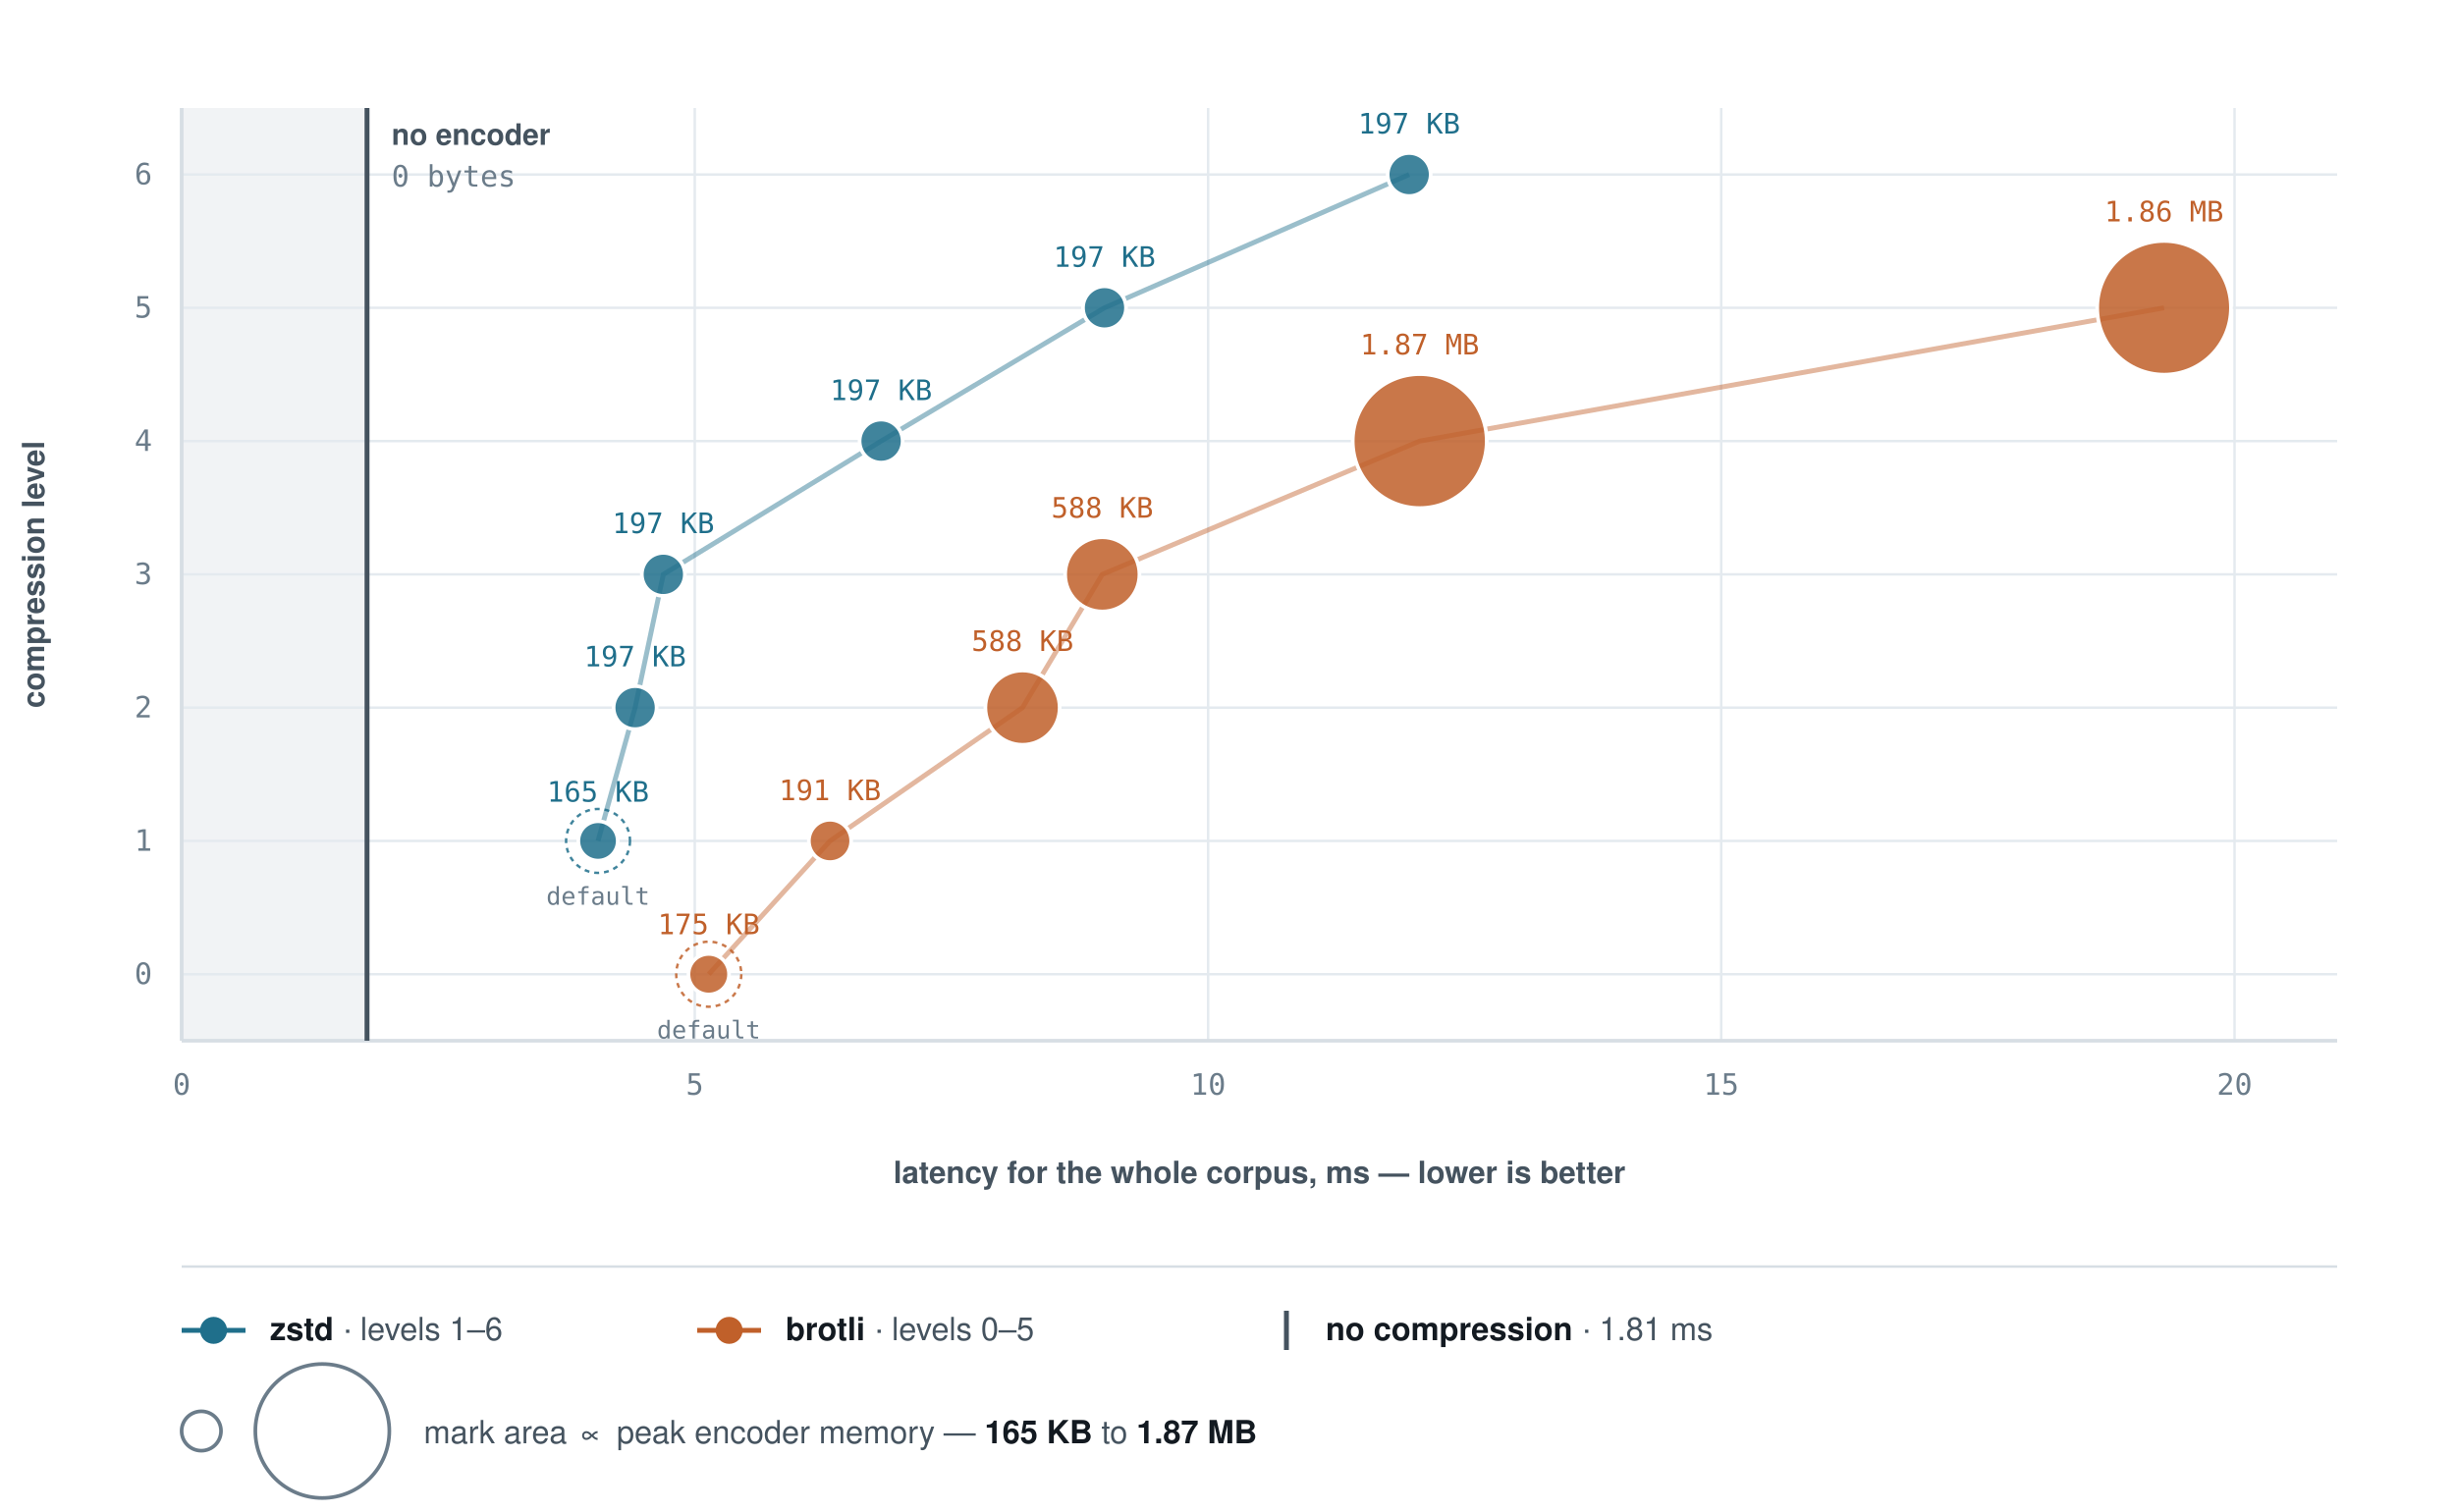
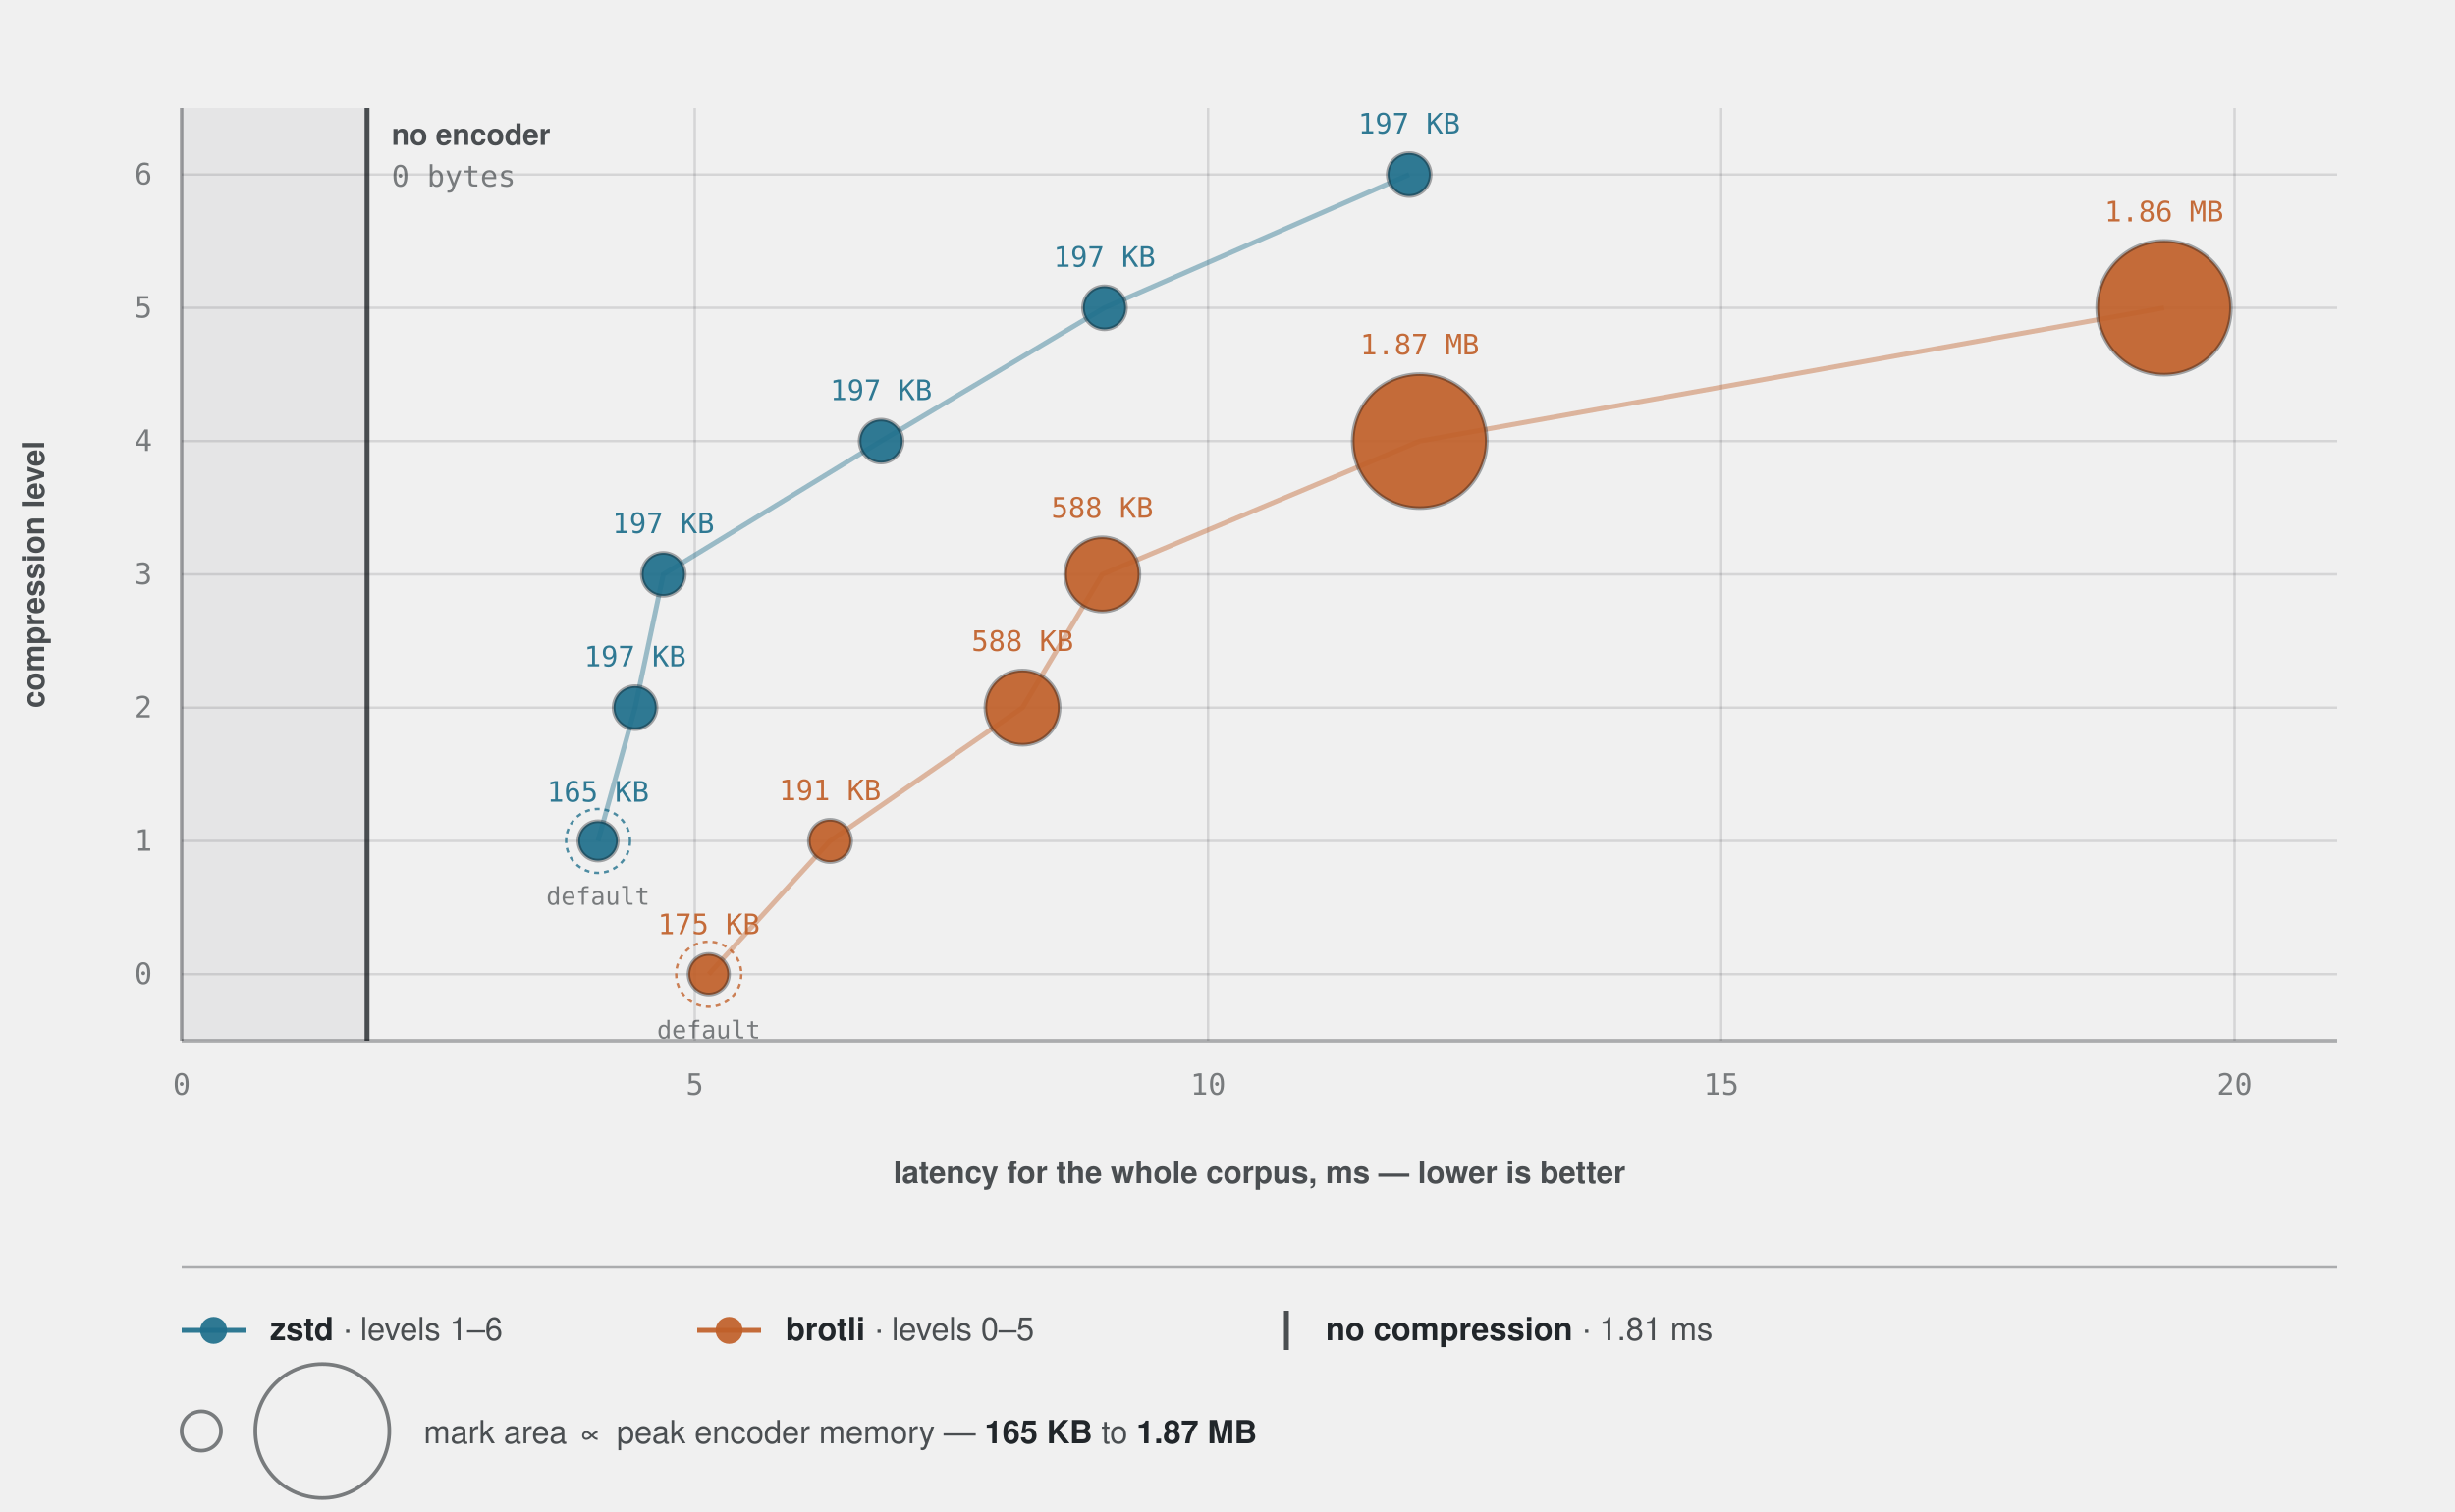
<svg xmlns="http://www.w3.org/2000/svg" viewBox="0 0 1000 616" width="1000" height="616" font-family="IBM Plex Sans, ui-sans-serif, system-ui, -apple-system, Segoe UI, Helvetica, Arial, sans-serif" role="img">
-   <rect width="1000" height="616" fill="#ffffff" />
-   <rect x="74" y="44" width="75.5" height="380" fill="#f1f3f5" />
-   <line x1="74.0" y1="44" x2="74.0" y2="424" stroke="#e4eaef" stroke-width="1" />
-   <text x="74.0" y="446" text-anchor="middle" font-family="IBM Plex Mono, ui-monospace, SFMono-Regular, Menlo, Consolas, monospace" font-size="12" fill="#6b7c8a">0</text>
-   <line x1="283.0" y1="44" x2="283.0" y2="424" stroke="#e4eaef" stroke-width="1" />
-   <text x="283.0" y="446" text-anchor="middle" font-family="IBM Plex Mono, ui-monospace, SFMono-Regular, Menlo, Consolas, monospace" font-size="12" fill="#6b7c8a">5</text>
-   <line x1="492.1" y1="44" x2="492.1" y2="424" stroke="#e4eaef" stroke-width="1" />
-   <text x="492.1" y="446" text-anchor="middle" font-family="IBM Plex Mono, ui-monospace, SFMono-Regular, Menlo, Consolas, monospace" font-size="12" fill="#6b7c8a">10</text>
-   <line x1="701.1" y1="44" x2="701.1" y2="424" stroke="#e4eaef" stroke-width="1" />
-   <text x="701.1" y="446" text-anchor="middle" font-family="IBM Plex Mono, ui-monospace, SFMono-Regular, Menlo, Consolas, monospace" font-size="12" fill="#6b7c8a">15</text>
-   <line x1="910.2" y1="44" x2="910.2" y2="424" stroke="#e4eaef" stroke-width="1" />
-   <text x="910.2" y="446" text-anchor="middle" font-family="IBM Plex Mono, ui-monospace, SFMono-Regular, Menlo, Consolas, monospace" font-size="12" fill="#6b7c8a">20</text>
-   <line x1="74" y1="396.9" x2="952" y2="396.9" stroke="#e4eaef" stroke-width="1" />
-   <text x="62" y="400.9" text-anchor="end" font-family="IBM Plex Mono, ui-monospace, SFMono-Regular, Menlo, Consolas, monospace" font-size="12" fill="#6b7c8a">0</text>
-   <line x1="74" y1="342.6" x2="952" y2="342.6" stroke="#e4eaef" stroke-width="1" />
-   <text x="62" y="346.6" text-anchor="end" font-family="IBM Plex Mono, ui-monospace, SFMono-Regular, Menlo, Consolas, monospace" font-size="12" fill="#6b7c8a">1</text>
-   <line x1="74" y1="288.3" x2="952" y2="288.3" stroke="#e4eaef" stroke-width="1" />
-   <text x="62" y="292.3" text-anchor="end" font-family="IBM Plex Mono, ui-monospace, SFMono-Regular, Menlo, Consolas, monospace" font-size="12" fill="#6b7c8a">2</text>
-   <line x1="74" y1="234.0" x2="952" y2="234.0" stroke="#e4eaef" stroke-width="1" />
-   <text x="62" y="238.0" text-anchor="end" font-family="IBM Plex Mono, ui-monospace, SFMono-Regular, Menlo, Consolas, monospace" font-size="12" fill="#6b7c8a">3</text>
-   <line x1="74" y1="179.7" x2="952" y2="179.7" stroke="#e4eaef" stroke-width="1" />
-   <text x="62" y="183.7" text-anchor="end" font-family="IBM Plex Mono, ui-monospace, SFMono-Regular, Menlo, Consolas, monospace" font-size="12" fill="#6b7c8a">4</text>
-   <line x1="74" y1="125.4" x2="952" y2="125.4" stroke="#e4eaef" stroke-width="1" />
-   <text x="62" y="129.4" text-anchor="end" font-family="IBM Plex Mono, ui-monospace, SFMono-Regular, Menlo, Consolas, monospace" font-size="12" fill="#6b7c8a">5</text>
-   <line x1="74" y1="71.1" x2="952" y2="71.1" stroke="#e4eaef" stroke-width="1" />
-   <text x="62" y="75.1" text-anchor="end" font-family="IBM Plex Mono, ui-monospace, SFMono-Regular, Menlo, Consolas, monospace" font-size="12" fill="#6b7c8a">6</text>
-   <line x1="74" y1="424" x2="952" y2="424" stroke="#d7dee4" stroke-width="1.5" />
-   <line x1="74" y1="44" x2="74" y2="424" stroke="#d7dee4" stroke-width="1.5" />
-   <line x1="149.5" y1="44" x2="149.5" y2="424" stroke="#45535f" stroke-width="2" />
-   <text x="159.5" y="59" font-size="12" font-weight="600" fill="#45535f">no encoder</text>
-   <text x="159.5" y="76" font-family="IBM Plex Mono, ui-monospace, SFMono-Regular, Menlo, Consolas, monospace" font-size="12" fill="#6b7c8a">0 bytes</text>
-   <text x="513.0" y="482" text-anchor="middle" font-size="12.5" font-weight="600" fill="#45535f">latency for the whole corpus, ms — lower is better</text>
-   <text x="18" y="234.0" text-anchor="middle" font-size="12.5" font-weight="600" fill="#45535f" transform="rotate(-90 18 234.0)">compression level</text>
-   <polyline points="243.6,342.6 258.7,288.3 270.2,234.0 358.9,179.7 449.9,125.4 574.0,71.1" fill="none" stroke="#1f6f8b" stroke-width="2" opacity="0.45" />
-   <circle cx="243.6" cy="342.6" r="8.02" fill="#1f6f8b" fill-opacity="0.85" stroke="#ffffff" stroke-width="1.5" />
-   <text x="243.6" y="326.6" text-anchor="middle" font-family="IBM Plex Mono, ui-monospace, SFMono-Regular, Menlo, Consolas, monospace" font-size="11.5" font-weight="500" fill="#1f6f8b">165 KB</text>
-   <circle cx="243.6" cy="342.6" r="13.02" fill="none" stroke="#1f6f8b" stroke-width="1" stroke-dasharray="2 2" opacity="0.85" />
-   <text x="243.6" y="368.6" text-anchor="middle" font-family="IBM Plex Mono, ui-monospace, SFMono-Regular, Menlo, Consolas, monospace" font-size="10" font-weight="500" fill="#6b7c8a">default</text>
-   <circle cx="258.7" cy="288.3" r="8.76" fill="#1f6f8b" fill-opacity="0.85" stroke="#ffffff" stroke-width="1.5" />
-   <text x="258.7" y="271.5" text-anchor="middle" font-family="IBM Plex Mono, ui-monospace, SFMono-Regular, Menlo, Consolas, monospace" font-size="11.5" font-weight="500" fill="#1f6f8b">197 KB</text>
-   <circle cx="270.2" cy="234.0" r="8.76" fill="#1f6f8b" fill-opacity="0.85" stroke="#ffffff" stroke-width="1.5" />
-   <text x="270.2" y="217.2" text-anchor="middle" font-family="IBM Plex Mono, ui-monospace, SFMono-Regular, Menlo, Consolas, monospace" font-size="11.5" font-weight="500" fill="#1f6f8b">197 KB</text>
-   <circle cx="358.9" cy="179.7" r="8.76" fill="#1f6f8b" fill-opacity="0.85" stroke="#ffffff" stroke-width="1.5" />
-   <text x="358.9" y="163.0" text-anchor="middle" font-family="IBM Plex Mono, ui-monospace, SFMono-Regular, Menlo, Consolas, monospace" font-size="11.5" font-weight="500" fill="#1f6f8b">197 KB</text>
-   <circle cx="449.9" cy="125.4" r="8.76" fill="#1f6f8b" fill-opacity="0.85" stroke="#ffffff" stroke-width="1.5" />
-   <text x="449.9" y="108.7" text-anchor="middle" font-family="IBM Plex Mono, ui-monospace, SFMono-Regular, Menlo, Consolas, monospace" font-size="11.5" font-weight="500" fill="#1f6f8b">197 KB</text>
-   <circle cx="574.0" cy="71.1" r="8.76" fill="#1f6f8b" fill-opacity="0.85" stroke="#ffffff" stroke-width="1.5" />
-   <text x="574.0" y="54.4" text-anchor="middle" font-family="IBM Plex Mono, ui-monospace, SFMono-Regular, Menlo, Consolas, monospace" font-size="11.5" font-weight="500" fill="#1f6f8b">197 KB</text>
-   <polyline points="288.7,396.9 338.1,342.6 416.5,288.3 449.0,234.0 578.3,179.7 881.5,125.4" fill="none" stroke="#c0602a" stroke-width="2" opacity="0.45" />
-   <circle cx="288.7" cy="396.9" r="8.26" fill="#c0602a" fill-opacity="0.85" stroke="#ffffff" stroke-width="1.5" />
-   <text x="288.7" y="380.6" text-anchor="middle" font-family="IBM Plex Mono, ui-monospace, SFMono-Regular, Menlo, Consolas, monospace" font-size="11.5" font-weight="500" fill="#c0602a">175 KB</text>
-   <circle cx="288.7" cy="396.9" r="13.26" fill="none" stroke="#c0602a" stroke-width="1" stroke-dasharray="2 2" opacity="0.85" />
-   <text x="288.7" y="423.1" text-anchor="middle" font-family="IBM Plex Mono, ui-monospace, SFMono-Regular, Menlo, Consolas, monospace" font-size="10" font-weight="500" fill="#6b7c8a">default</text>
-   <circle cx="338.1" cy="342.6" r="8.62" fill="#c0602a" fill-opacity="0.85" stroke="#ffffff" stroke-width="1.5" />
-   <text x="338.1" y="326.0" text-anchor="middle" font-family="IBM Plex Mono, ui-monospace, SFMono-Regular, Menlo, Consolas, monospace" font-size="11.5" font-weight="500" fill="#c0602a">191 KB</text>
-   <circle cx="416.5" cy="288.3" r="15.13" fill="#c0602a" fill-opacity="0.85" stroke="#ffffff" stroke-width="1.5" />
-   <text x="416.5" y="265.2" text-anchor="middle" font-family="IBM Plex Mono, ui-monospace, SFMono-Regular, Menlo, Consolas, monospace" font-size="11.5" font-weight="500" fill="#c0602a">588 KB</text>
-   <circle cx="449.0" cy="234.0" r="15.13" fill="#c0602a" fill-opacity="0.85" stroke="#ffffff" stroke-width="1.5" />
-   <text x="449.0" y="210.9" text-anchor="middle" font-family="IBM Plex Mono, ui-monospace, SFMono-Regular, Menlo, Consolas, monospace" font-size="11.5" font-weight="500" fill="#c0602a">588 KB</text>
-   <circle cx="578.3" cy="179.7" r="27.29" fill="#c0602a" fill-opacity="0.85" stroke="#ffffff" stroke-width="1.5" />
-   <text x="578.3" y="144.4" text-anchor="middle" font-family="IBM Plex Mono, ui-monospace, SFMono-Regular, Menlo, Consolas, monospace" font-size="11.5" font-weight="500" fill="#c0602a">1.87 MB</text>
-   <circle cx="881.5" cy="125.4" r="27.24" fill="#c0602a" fill-opacity="0.85" stroke="#ffffff" stroke-width="1.5" />
-   <text x="881.5" y="90.2" text-anchor="middle" font-family="IBM Plex Mono, ui-monospace, SFMono-Regular, Menlo, Consolas, monospace" font-size="11.5" font-weight="500" fill="#c0602a">1.86 MB</text>
-   <line x1="74" y1="516" x2="952" y2="516" stroke="#d7dee4" stroke-width="1" />
-   <line x1="74" y1="542" x2="100" y2="542" stroke="#1f6f8b" stroke-width="2" />
-   <circle cx="87" cy="542" r="5.5" fill="#1f6f8b" />
-   <text x="110" y="546" font-size="13" fill="#45535f">
-     <tspan font-weight="600" fill="#131a21">zstd</tspan> · levels 1–6</text>
-   <line x1="284" y1="542" x2="310" y2="542" stroke="#c0602a" stroke-width="2" />
-   <circle cx="297" cy="542" r="5.5" fill="#c0602a" />
-   <text x="320" y="546" font-size="13" fill="#45535f">
-     <tspan font-weight="600" fill="#131a21">brotli</tspan> · levels 0–5</text>
-   <line x1="524" y1="534" x2="524" y2="550" stroke="#45535f" stroke-width="2" />
-   <text x="540" y="546" font-size="13" fill="#45535f">
-     <tspan font-weight="600" fill="#131a21">no compression</tspan> · 1.81 ms</text>
-   <circle cx="82.0" cy="583" r="8.02" fill="none" stroke="#6b7c8a" stroke-width="1.5" />
-   <circle cx="131.3" cy="583" r="27.29" fill="none" stroke="#6b7c8a" stroke-width="1.5" />
-   <text x="172.6" y="588" font-size="13" fill="#45535f">mark area ∝ peak encoder memory — <tspan font-weight="600" fill="#131a21">165 KB</tspan> to <tspan font-weight="600" fill="#131a21">1.87 MB</tspan>
+   <rect x="74" y="44" width="75.5" height="380" fill="rgba(10,16,20,0.05)" />
+   <line x1="74.0" y1="44" x2="74.0" y2="424" stroke="rgba(10,16,20,0.12)" stroke-width="1" />
+   <text x="74.0" y="446" text-anchor="middle" font-family="IBM Plex Mono, ui-monospace, SFMono-Regular, Menlo, Consolas, monospace" font-size="12" fill="rgba(10,16,20,0.52)">0</text>
+   <line x1="283.0" y1="44" x2="283.0" y2="424" stroke="rgba(10,16,20,0.12)" stroke-width="1" />
+   <text x="283.0" y="446" text-anchor="middle" font-family="IBM Plex Mono, ui-monospace, SFMono-Regular, Menlo, Consolas, monospace" font-size="12" fill="rgba(10,16,20,0.52)">5</text>
+   <line x1="492.1" y1="44" x2="492.1" y2="424" stroke="rgba(10,16,20,0.12)" stroke-width="1" />
+   <text x="492.1" y="446" text-anchor="middle" font-family="IBM Plex Mono, ui-monospace, SFMono-Regular, Menlo, Consolas, monospace" font-size="12" fill="rgba(10,16,20,0.52)">10</text>
+   <line x1="701.1" y1="44" x2="701.1" y2="424" stroke="rgba(10,16,20,0.12)" stroke-width="1" />
+   <text x="701.1" y="446" text-anchor="middle" font-family="IBM Plex Mono, ui-monospace, SFMono-Regular, Menlo, Consolas, monospace" font-size="12" fill="rgba(10,16,20,0.52)">15</text>
+   <line x1="910.2" y1="44" x2="910.2" y2="424" stroke="rgba(10,16,20,0.12)" stroke-width="1" />
+   <text x="910.2" y="446" text-anchor="middle" font-family="IBM Plex Mono, ui-monospace, SFMono-Regular, Menlo, Consolas, monospace" font-size="12" fill="rgba(10,16,20,0.52)">20</text>
+   <line x1="74" y1="396.9" x2="952" y2="396.9" stroke="rgba(10,16,20,0.12)" stroke-width="1" />
+   <text x="62" y="400.9" text-anchor="end" font-family="IBM Plex Mono, ui-monospace, SFMono-Regular, Menlo, Consolas, monospace" font-size="12" fill="rgba(10,16,20,0.52)">0</text>
+   <line x1="74" y1="342.6" x2="952" y2="342.6" stroke="rgba(10,16,20,0.12)" stroke-width="1" />
+   <text x="62" y="346.6" text-anchor="end" font-family="IBM Plex Mono, ui-monospace, SFMono-Regular, Menlo, Consolas, monospace" font-size="12" fill="rgba(10,16,20,0.52)">1</text>
+   <line x1="74" y1="288.3" x2="952" y2="288.3" stroke="rgba(10,16,20,0.12)" stroke-width="1" />
+   <text x="62" y="292.3" text-anchor="end" font-family="IBM Plex Mono, ui-monospace, SFMono-Regular, Menlo, Consolas, monospace" font-size="12" fill="rgba(10,16,20,0.52)">2</text>
+   <line x1="74" y1="234.0" x2="952" y2="234.0" stroke="rgba(10,16,20,0.12)" stroke-width="1" />
+   <text x="62" y="238.0" text-anchor="end" font-family="IBM Plex Mono, ui-monospace, SFMono-Regular, Menlo, Consolas, monospace" font-size="12" fill="rgba(10,16,20,0.52)">3</text>
+   <line x1="74" y1="179.7" x2="952" y2="179.7" stroke="rgba(10,16,20,0.12)" stroke-width="1" />
+   <text x="62" y="183.7" text-anchor="end" font-family="IBM Plex Mono, ui-monospace, SFMono-Regular, Menlo, Consolas, monospace" font-size="12" fill="rgba(10,16,20,0.52)">4</text>
+   <line x1="74" y1="125.4" x2="952" y2="125.4" stroke="rgba(10,16,20,0.12)" stroke-width="1" />
+   <text x="62" y="129.4" text-anchor="end" font-family="IBM Plex Mono, ui-monospace, SFMono-Regular, Menlo, Consolas, monospace" font-size="12" fill="rgba(10,16,20,0.52)">5</text>
+   <line x1="74" y1="71.1" x2="952" y2="71.1" stroke="rgba(10,16,20,0.12)" stroke-width="1" />
+   <text x="62" y="75.1" text-anchor="end" font-family="IBM Plex Mono, ui-monospace, SFMono-Regular, Menlo, Consolas, monospace" font-size="12" fill="rgba(10,16,20,0.52)">6</text>
+   <line x1="74" y1="424" x2="952" y2="424" stroke="rgba(10,16,20,0.30)" stroke-width="1.5" />
+   <line x1="74" y1="44" x2="74" y2="424" stroke="rgba(10,16,20,0.30)" stroke-width="1.5" />
+   <line x1="149.5" y1="44" x2="149.5" y2="424" stroke="rgba(10,16,20,0.72)" stroke-width="2" />
+   <text x="159.5" y="59" font-size="12" font-weight="600" fill="rgba(10,16,20,0.72)">no encoder</text>
+   <text x="159.5" y="76" font-family="IBM Plex Mono, ui-monospace, SFMono-Regular, Menlo, Consolas, monospace" font-size="12" fill="rgba(10,16,20,0.52)">0 bytes</text>
+   <text x="513.0" y="482" text-anchor="middle" font-size="12.5" font-weight="600" fill="rgba(10,16,20,0.72)">latency for the whole corpus, ms — lower is better</text>
+   <text x="18" y="234.0" text-anchor="middle" font-size="12.5" font-weight="600" fill="rgba(10,16,20,0.72)" transform="rotate(-90 18 234.0)">compression level</text>
+   <polyline points="243.6,342.6 258.7,288.3 270.2,234.0 358.9,179.7 449.9,125.4 574.0,71.1" fill="none" stroke="rgba(31,111,139,0.92)" stroke-width="2" opacity="0.45" />
+   <circle cx="243.6" cy="342.6" r="8.02" fill="rgba(31,111,139,0.92)" stroke="rgba(10,16,20,0.35)" stroke-width="1.5" />
+   <text x="243.6" y="326.6" text-anchor="middle" font-family="IBM Plex Mono, ui-monospace, SFMono-Regular, Menlo, Consolas, monospace" font-size="11.5" font-weight="500" fill="rgba(31,111,139,0.92)">165 KB</text>
+   <circle cx="243.6" cy="342.6" r="13.02" fill="none" stroke="rgba(31,111,139,0.92)" stroke-width="1" stroke-dasharray="2 2" opacity="0.85" />
+   <text x="243.6" y="368.6" text-anchor="middle" font-family="IBM Plex Mono, ui-monospace, SFMono-Regular, Menlo, Consolas, monospace" font-size="10" font-weight="500" fill="rgba(10,16,20,0.52)">default</text>
+   <circle cx="258.7" cy="288.3" r="8.76" fill="rgba(31,111,139,0.92)" stroke="rgba(10,16,20,0.35)" stroke-width="1.5" />
+   <text x="258.7" y="271.5" text-anchor="middle" font-family="IBM Plex Mono, ui-monospace, SFMono-Regular, Menlo, Consolas, monospace" font-size="11.5" font-weight="500" fill="rgba(31,111,139,0.92)">197 KB</text>
+   <circle cx="270.2" cy="234.0" r="8.76" fill="rgba(31,111,139,0.92)" stroke="rgba(10,16,20,0.35)" stroke-width="1.5" />
+   <text x="270.2" y="217.2" text-anchor="middle" font-family="IBM Plex Mono, ui-monospace, SFMono-Regular, Menlo, Consolas, monospace" font-size="11.5" font-weight="500" fill="rgba(31,111,139,0.92)">197 KB</text>
+   <circle cx="358.9" cy="179.7" r="8.76" fill="rgba(31,111,139,0.92)" stroke="rgba(10,16,20,0.35)" stroke-width="1.5" />
+   <text x="358.9" y="163.0" text-anchor="middle" font-family="IBM Plex Mono, ui-monospace, SFMono-Regular, Menlo, Consolas, monospace" font-size="11.5" font-weight="500" fill="rgba(31,111,139,0.92)">197 KB</text>
+   <circle cx="449.9" cy="125.4" r="8.76" fill="rgba(31,111,139,0.92)" stroke="rgba(10,16,20,0.35)" stroke-width="1.5" />
+   <text x="449.9" y="108.7" text-anchor="middle" font-family="IBM Plex Mono, ui-monospace, SFMono-Regular, Menlo, Consolas, monospace" font-size="11.5" font-weight="500" fill="rgba(31,111,139,0.92)">197 KB</text>
+   <circle cx="574.0" cy="71.1" r="8.76" fill="rgba(31,111,139,0.92)" stroke="rgba(10,16,20,0.35)" stroke-width="1.5" />
+   <text x="574.0" y="54.4" text-anchor="middle" font-family="IBM Plex Mono, ui-monospace, SFMono-Regular, Menlo, Consolas, monospace" font-size="11.5" font-weight="500" fill="rgba(31,111,139,0.92)">197 KB</text>
+   <polyline points="288.7,396.9 338.1,342.6 416.5,288.3 449.0,234.0 578.3,179.7 881.5,125.4" fill="none" stroke="rgba(192,96,42,0.92)" stroke-width="2" opacity="0.45" />
+   <circle cx="288.7" cy="396.9" r="8.26" fill="rgba(192,96,42,0.92)" stroke="rgba(10,16,20,0.35)" stroke-width="1.5" />
+   <text x="288.7" y="380.6" text-anchor="middle" font-family="IBM Plex Mono, ui-monospace, SFMono-Regular, Menlo, Consolas, monospace" font-size="11.5" font-weight="500" fill="rgba(192,96,42,0.92)">175 KB</text>
+   <circle cx="288.7" cy="396.9" r="13.26" fill="none" stroke="rgba(192,96,42,0.92)" stroke-width="1" stroke-dasharray="2 2" opacity="0.85" />
+   <text x="288.7" y="423.1" text-anchor="middle" font-family="IBM Plex Mono, ui-monospace, SFMono-Regular, Menlo, Consolas, monospace" font-size="10" font-weight="500" fill="rgba(10,16,20,0.52)">default</text>
+   <circle cx="338.1" cy="342.6" r="8.62" fill="rgba(192,96,42,0.92)" stroke="rgba(10,16,20,0.35)" stroke-width="1.5" />
+   <text x="338.1" y="326.0" text-anchor="middle" font-family="IBM Plex Mono, ui-monospace, SFMono-Regular, Menlo, Consolas, monospace" font-size="11.5" font-weight="500" fill="rgba(192,96,42,0.92)">191 KB</text>
+   <circle cx="416.5" cy="288.3" r="15.13" fill="rgba(192,96,42,0.92)" stroke="rgba(10,16,20,0.35)" stroke-width="1.5" />
+   <text x="416.5" y="265.2" text-anchor="middle" font-family="IBM Plex Mono, ui-monospace, SFMono-Regular, Menlo, Consolas, monospace" font-size="11.5" font-weight="500" fill="rgba(192,96,42,0.92)">588 KB</text>
+   <circle cx="449.0" cy="234.0" r="15.13" fill="rgba(192,96,42,0.92)" stroke="rgba(10,16,20,0.35)" stroke-width="1.5" />
+   <text x="449.0" y="210.9" text-anchor="middle" font-family="IBM Plex Mono, ui-monospace, SFMono-Regular, Menlo, Consolas, monospace" font-size="11.5" font-weight="500" fill="rgba(192,96,42,0.92)">588 KB</text>
+   <circle cx="578.3" cy="179.7" r="27.29" fill="rgba(192,96,42,0.92)" stroke="rgba(10,16,20,0.35)" stroke-width="1.5" />
+   <text x="578.3" y="144.4" text-anchor="middle" font-family="IBM Plex Mono, ui-monospace, SFMono-Regular, Menlo, Consolas, monospace" font-size="11.5" font-weight="500" fill="rgba(192,96,42,0.92)">1.87 MB</text>
+   <circle cx="881.5" cy="125.4" r="27.24" fill="rgba(192,96,42,0.92)" stroke="rgba(10,16,20,0.35)" stroke-width="1.5" />
+   <text x="881.5" y="90.2" text-anchor="middle" font-family="IBM Plex Mono, ui-monospace, SFMono-Regular, Menlo, Consolas, monospace" font-size="11.5" font-weight="500" fill="rgba(192,96,42,0.92)">1.86 MB</text>
+   <line x1="74" y1="516" x2="952" y2="516" stroke="rgba(10,16,20,0.30)" stroke-width="1" />
+   <line x1="74" y1="542" x2="100" y2="542" stroke="rgba(31,111,139,0.92)" stroke-width="2" />
+   <circle cx="87" cy="542" r="5.5" fill="rgba(31,111,139,0.92)" />
+   <text x="110" y="546" font-size="13" fill="rgba(10,16,20,0.72)">
+     <tspan font-weight="600" fill="rgba(10,16,20,0.90)">zstd</tspan> · levels 1–6</text>
+   <line x1="284" y1="542" x2="310" y2="542" stroke="rgba(192,96,42,0.92)" stroke-width="2" />
+   <circle cx="297" cy="542" r="5.5" fill="rgba(192,96,42,0.92)" />
+   <text x="320" y="546" font-size="13" fill="rgba(10,16,20,0.72)">
+     <tspan font-weight="600" fill="rgba(10,16,20,0.90)">brotli</tspan> · levels 0–5</text>
+   <line x1="524" y1="534" x2="524" y2="550" stroke="rgba(10,16,20,0.72)" stroke-width="2" />
+   <text x="540" y="546" font-size="13" fill="rgba(10,16,20,0.72)">
+     <tspan font-weight="600" fill="rgba(10,16,20,0.90)">no compression</tspan> · 1.81 ms</text>
+   <circle cx="82.0" cy="583" r="8.02" fill="none" stroke="rgba(10,16,20,0.52)" stroke-width="1.5" />
+   <circle cx="131.3" cy="583" r="27.29" fill="none" stroke="rgba(10,16,20,0.52)" stroke-width="1.5" />
+   <text x="172.6" y="588" font-size="13" fill="rgba(10,16,20,0.72)">mark area ∝ peak encoder memory — <tspan font-weight="600" fill="rgba(10,16,20,0.90)">165 KB</tspan> to <tspan font-weight="600" fill="rgba(10,16,20,0.90)">1.87 MB</tspan>
  </text>
</svg>
